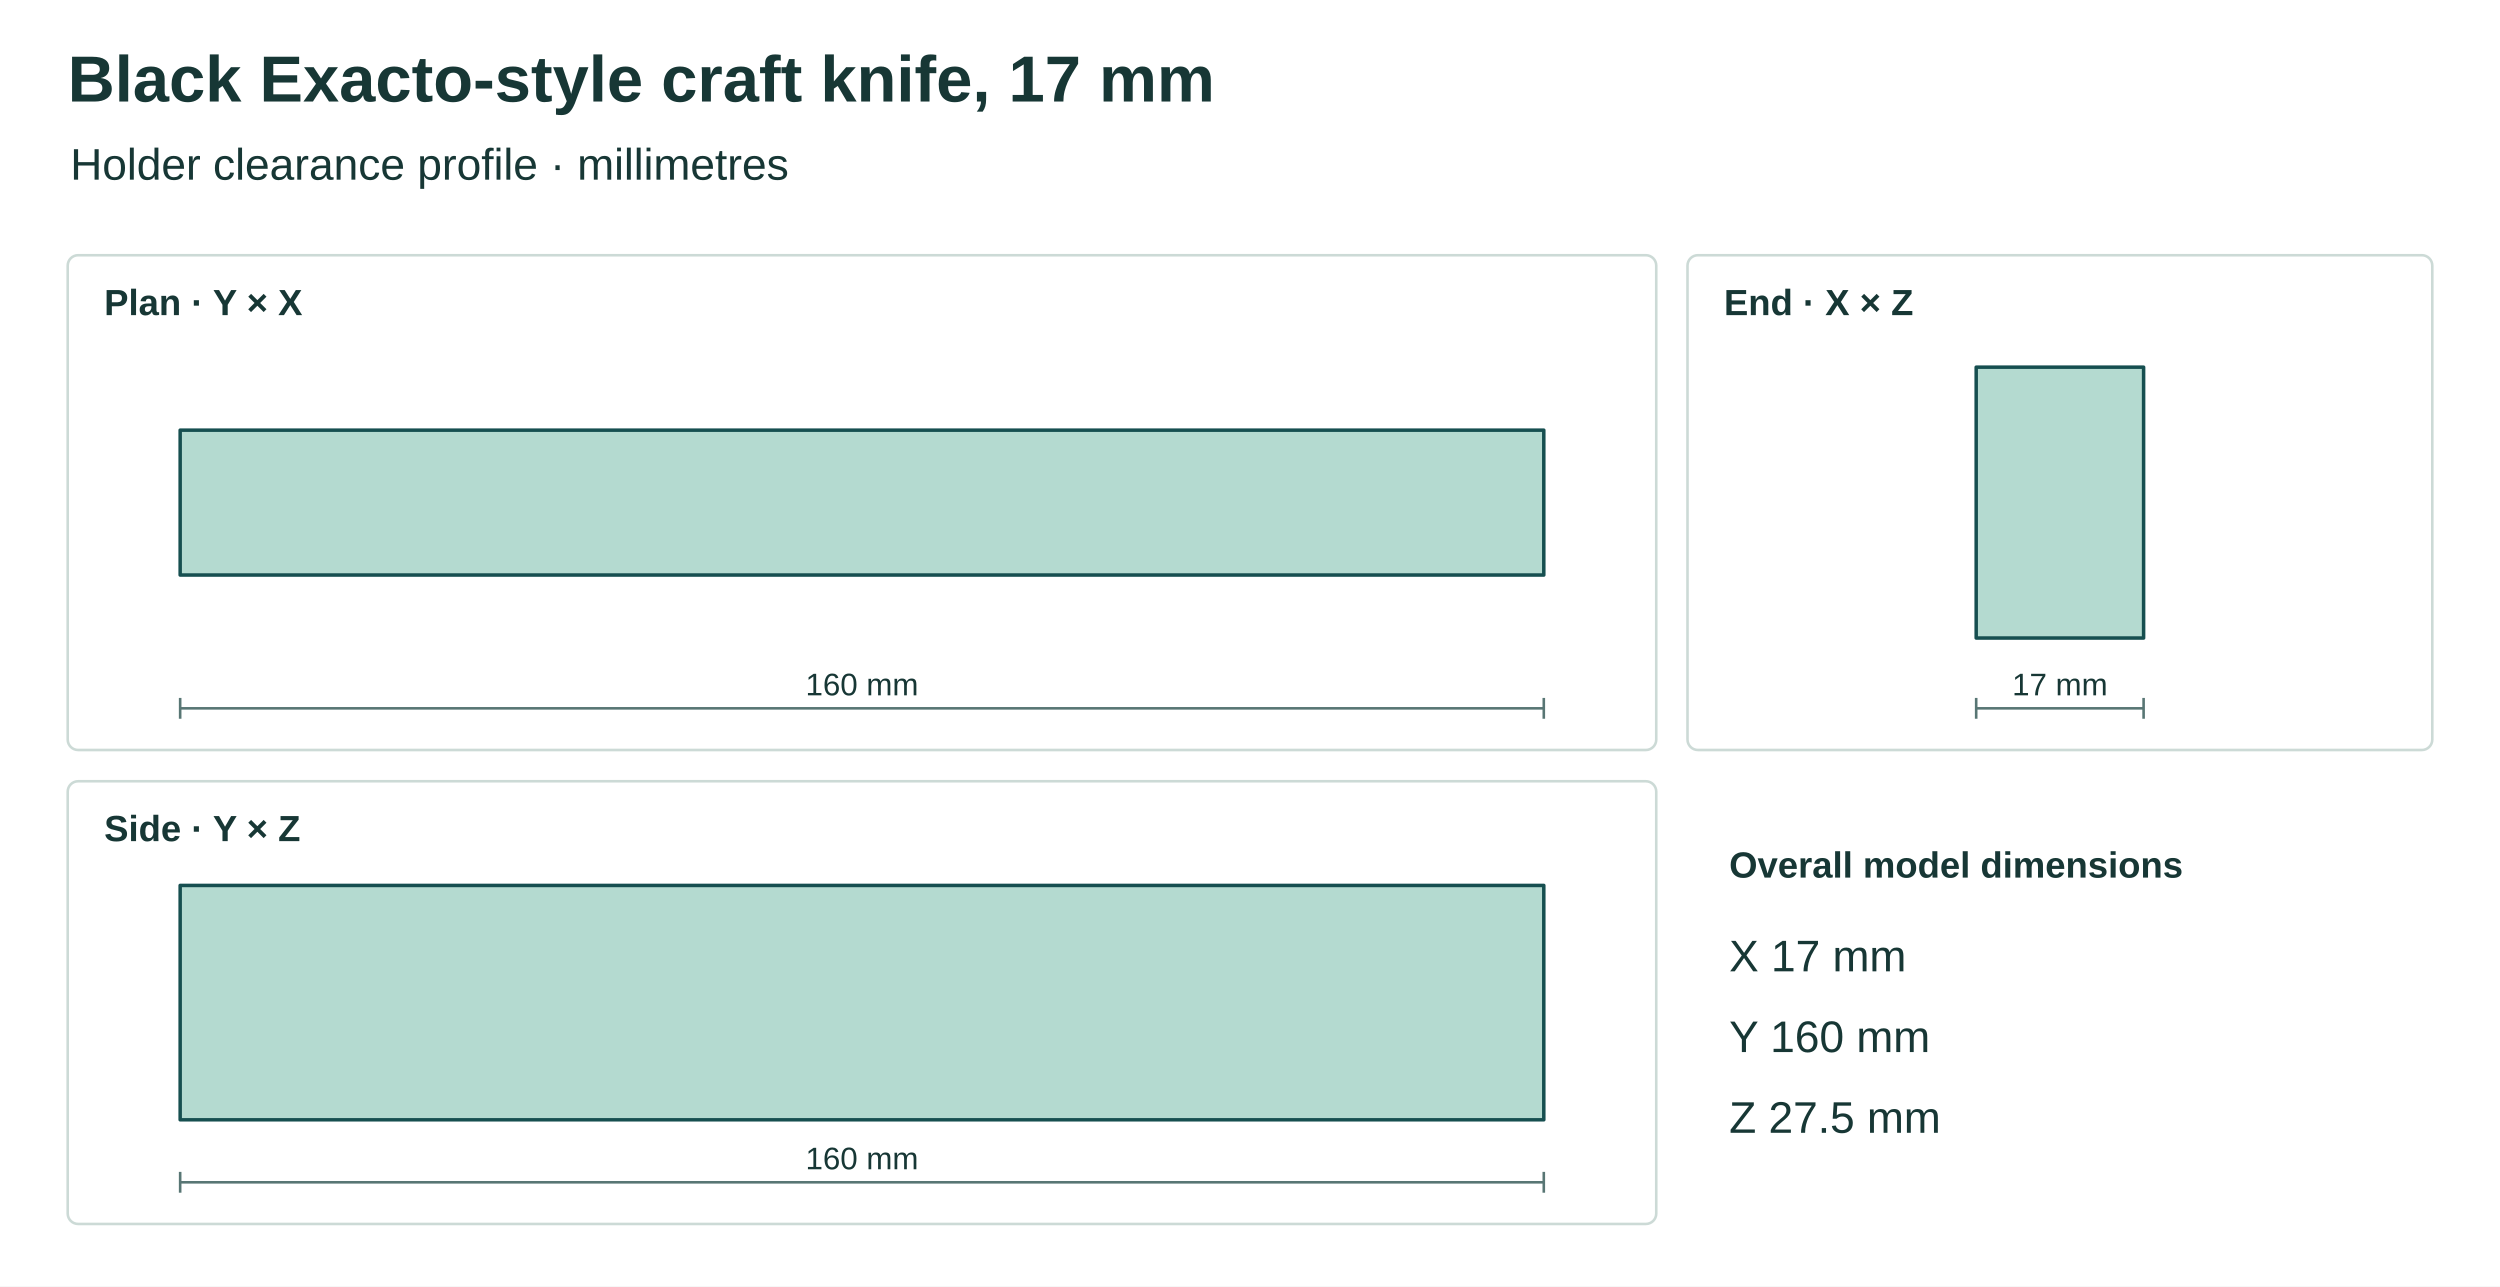
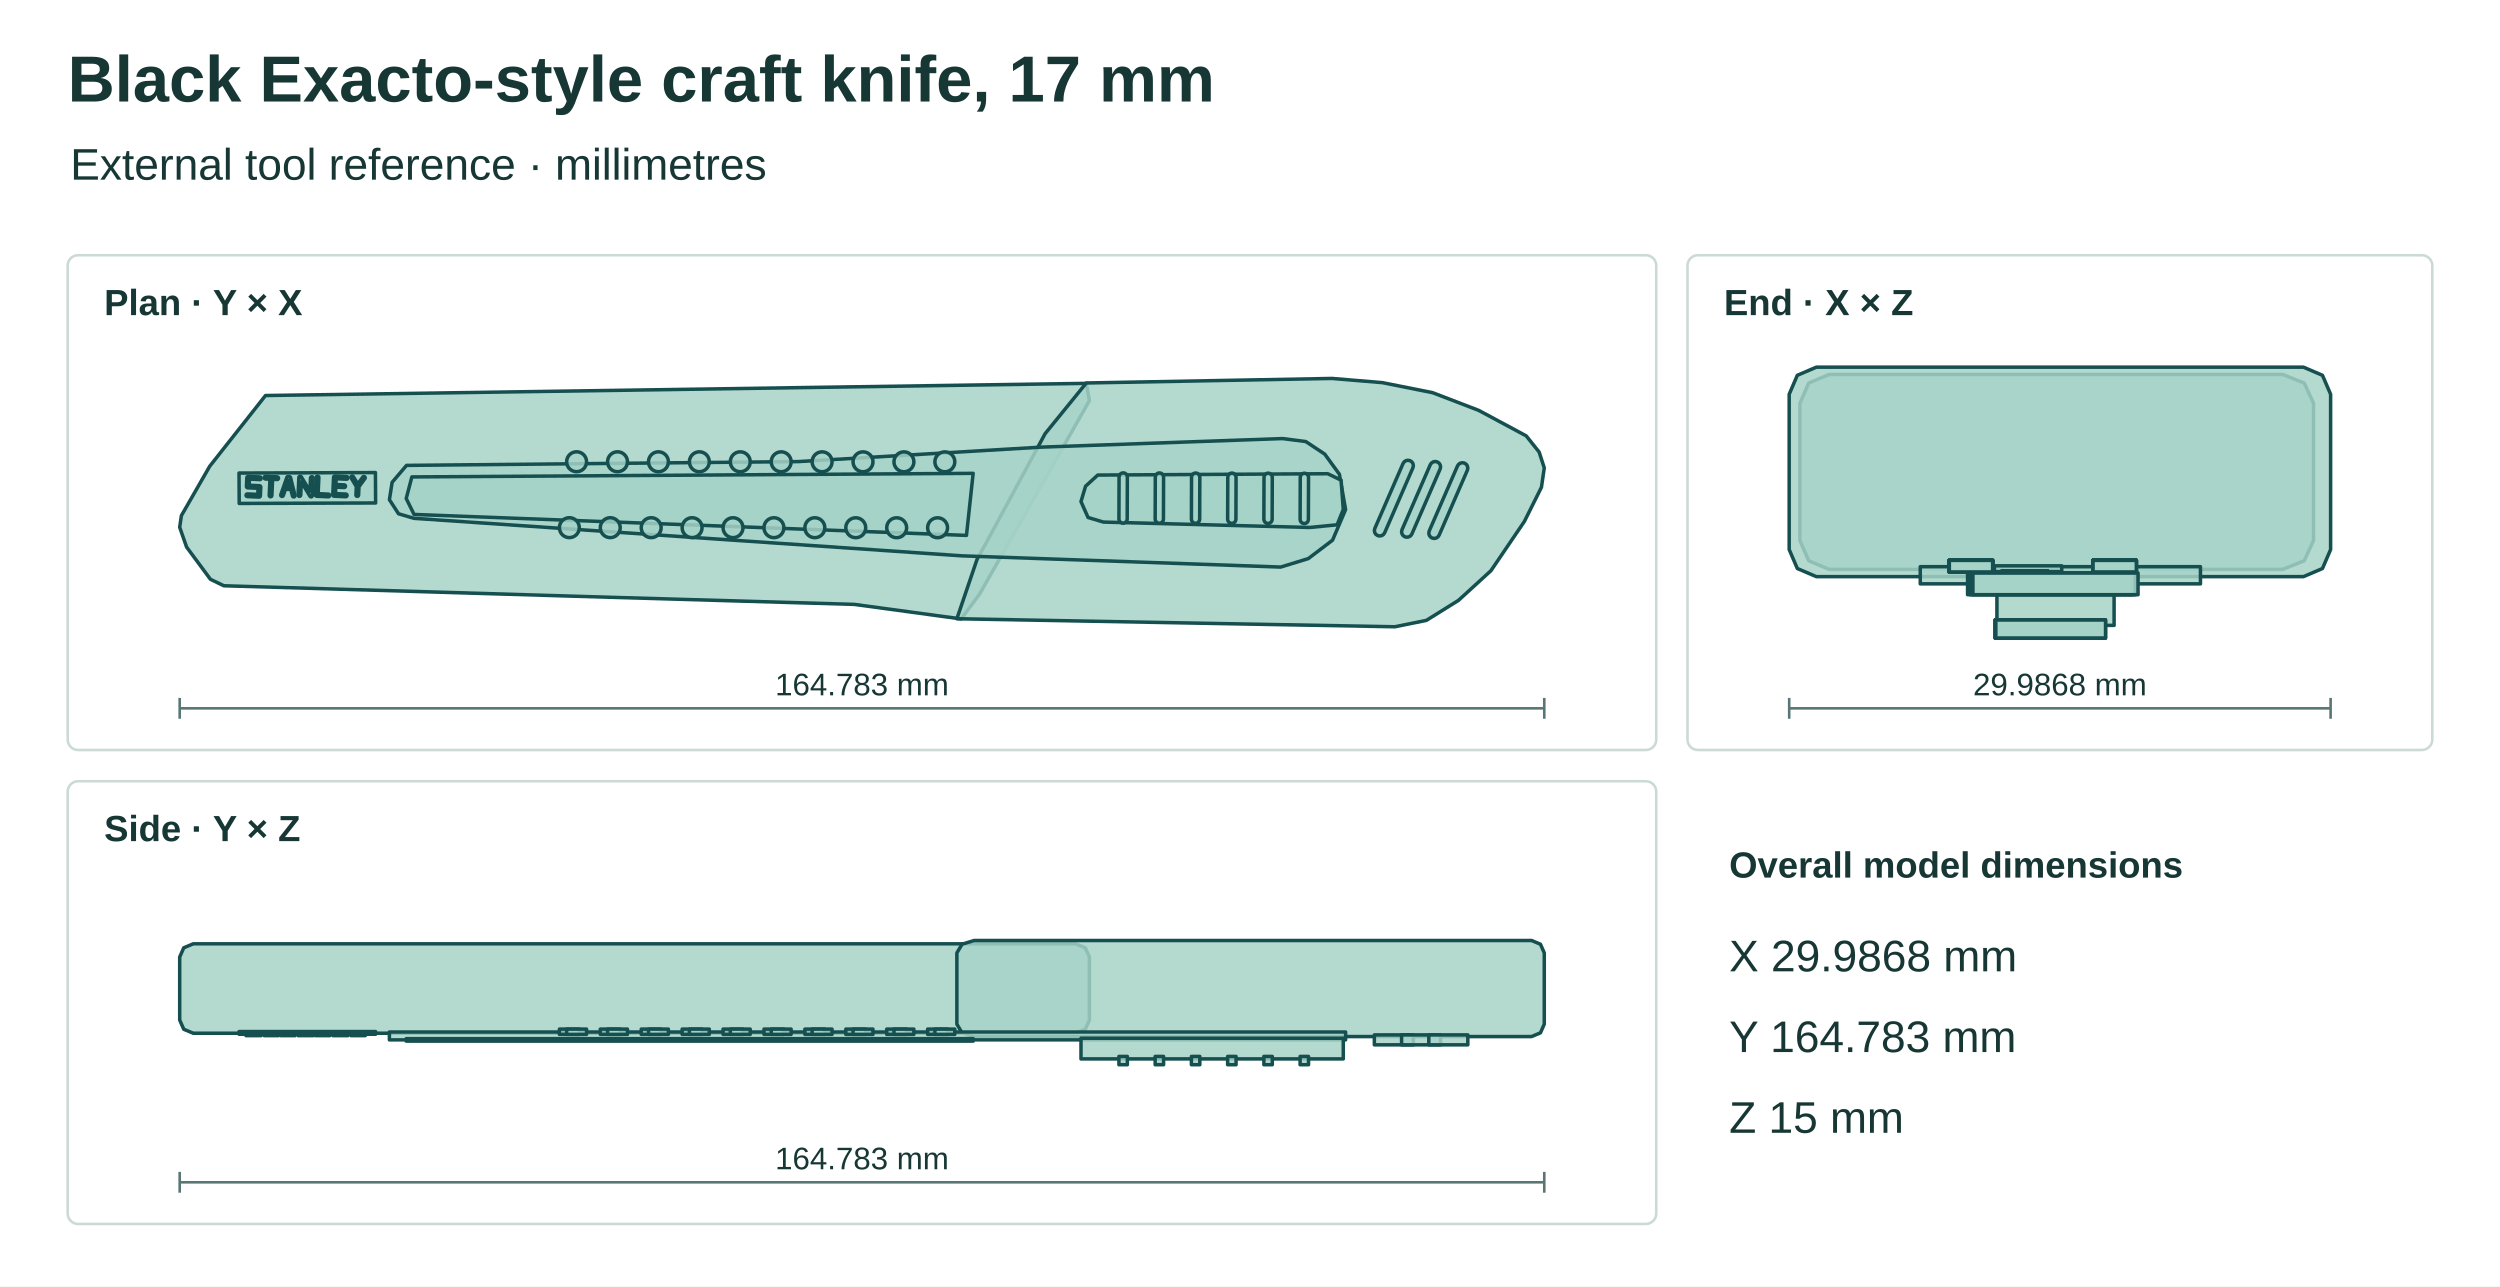
<svg xmlns="http://www.w3.org/2000/svg" width="960" height="494" viewBox="0 0 960 494" role="img">
  <style>
text {font-family:Arial,sans-serif;fill:#173735}
.title {font-size:25px;font-weight:600}
.label {font-size:14px;font-weight:600}
.detail {font-size:17px}
.panel {stroke:#ccdad6;fill:none}
.object {stroke:#164f50;stroke-width:1.35;fill:#a7d4c8;fill-opacity:.84;stroke-linejoin:round}
.dim {fill:none;stroke:#587674;stroke-width:1}
.measure {font-size:12px;text-anchor:middle;paint-order:stroke;stroke:white;stroke-width:4}
</style>
  <rect width="960" height="494" fill="white" />
  <text x="26" y="39" class="title">Black Exacto-style craft knife, 17 mm</text>
-   <text x="27" y="69" class="detail">Holder clearance profile · millimetres</text>
+   <text x="27" y="69" class="detail">External tool reference · millimetres</text>
  <text x="40" y="121" class="label">Plan  ·  Y × X</text>
  <rect x="26" y="98" width="610" height="190" rx="4" class="panel" />
-   <polygon points="592.818,165.182 69.182,165.182 69.182,220.818 592.818,220.818" class="object" />
-   <path d="M69.182 268v8 m0 -4 H592.818 m0 -4 v8" class="dim" />
-   <text x="331" y="267" class="measure">160 mm</text>
+   <polygon points="376.087,228.261 418.341,153.849 417.143,147.211 101.952,151.882 80.529,179.049 69.650,198.012 69.000,202.471 71.651,210.072 80.820,222.456 85.946,224.931 233.885,229.344 328.032,232.084 369.080,237.672" class="object" />
+   <polygon points="547.719,238.229 560.035,230.553 572.519,219.144 585.339,200.269 591.917,187.098 593.000,179.665 591.029,173.591 586.071,167.382 567.808,157.582 550.156,150.803 530.878,146.942 511.498,145.322 417.150,147.062 401.309,166.550 378.454,208.915 375.199,214.754 367.437,237.598 535.637,240.678" class="object" />
+   <polygon points="502.400,214.493 511.696,207.429 516.713,195.684 514.332,182.110 508.694,174.374 501.429,169.558 492.503,168.409 399.581,171.709 306.558,177.249 156.109,178.709 150.580,185.194 149.531,191.880 153.029,197.275 158.936,199.037 369.272,213.440 491.779,217.755" class="object" />
+   <polygon points="373.690,181.767 158.155,183.140 155.986,191.422 159.003,197.543 371.122,205.593" class="object" />
+   <polygon points="144.238,193.138 144.164,181.464 91.784,181.650 91.857,193.325" class="object" />
+   <polygon points="99.666,190.846 99.831,190.735 99.941,190.570 99.980,190.376 100.131,187.016 100.093,186.821 99.982,186.656 99.817,186.546 99.622,186.507 95.673,186.329 95.779,183.984 99.774,184.164 99.969,184.126 100.134,184.015 100.244,183.850 100.283,183.655 100.244,183.461 100.134,183.296 99.969,183.185 99.774,183.147 95.294,182.945 95.099,182.984 94.934,183.094 94.824,183.259 94.785,183.454 94.634,186.814 94.673,187.009 94.783,187.174 94.948,187.284 95.143,187.323 99.092,187.501 98.986,189.845 94.992,189.665 94.797,189.704 94.632,189.814 94.521,189.979 94.483,190.174 94.521,190.369 94.632,190.534 94.797,190.644 94.992,190.683 99.471,190.884" class="object" />
+   <polygon points="104.086,190.715 104.251,190.605 104.362,190.440 104.400,190.245 104.679,184.056 106.434,184.135 106.629,184.096 106.794,183.986 106.904,183.821 106.943,183.626 106.904,183.431 106.794,183.266 106.629,183.156 106.434,183.117 101.954,182.916 101.759,182.955 101.594,183.065 101.484,183.230 101.445,183.425 101.484,183.619 101.594,183.784 101.759,183.895 101.954,183.933 103.663,184.010 103.383,190.245 103.421,190.440 103.532,190.605 103.697,190.715 103.892,190.754" class="object" />
+   <path d="M 109.990,186.854 110.811,184.507 111.417,186.918 Z M 112.986,190.787 113.151,190.676 113.262,190.511 113.300,190.316 113.262,190.122 111.548,183.311 111.438,183.146 111.273,183.036 111.078,182.997 110.630,182.977 110.435,183.016 110.270,183.126 110.160,183.291 107.842,189.920 107.803,190.115 107.842,190.310 107.952,190.475 108.117,190.585 108.312,190.624 108.506,190.585 108.671,190.475 108.782,190.310 109.640,187.855 111.676,187.947 112.321,190.511 112.432,190.676 112.597,190.787 112.792,190.825 Z" fill-rule="evenodd" class="object" />
+   <polygon points="119.646,190.757 119.811,190.647 119.922,190.482 119.960,190.287 120.263,183.567 120.224,183.372 120.114,183.207 119.949,183.097 119.754,183.058 119.559,183.097 119.394,183.207 119.284,183.372 119.245,183.567 119.019,188.597 115.744,183.171 115.634,183.006 115.469,182.895 115.274,182.857 115.079,182.895 114.914,183.006 114.804,183.171 114.765,183.365 114.463,190.086 114.502,190.280 114.612,190.445 114.777,190.556 114.972,190.594 115.166,190.556 115.331,190.445 115.442,190.280 115.480,190.086 115.707,185.056 118.982,190.482 119.092,190.647 119.257,190.757 119.452,190.796" class="object" />
+   <polygon points="126.306,190.728 126.471,190.617 126.582,190.452 126.620,190.258 126.582,190.063 126.471,189.898 126.306,189.788 126.112,189.749 122.162,189.571 122.443,183.336 122.404,183.141 122.294,182.976 122.129,182.866 121.934,182.827 121.739,182.866 121.574,182.976 121.464,183.141 121.425,183.336 121.123,190.056 121.162,190.251 121.272,190.416 121.437,190.526 121.632,190.565 126.112,190.766" class="object" />
+   <polygon points="132.966,190.698 133.131,190.588 133.242,190.423 133.280,190.228 133.242,190.033 133.131,189.868 132.966,189.758 132.772,189.719 128.822,189.542 128.934,187.063 132.168,187.208 132.362,187.169 132.527,187.059 132.638,186.894 132.676,186.699 132.638,186.505 132.527,186.339 132.362,186.229 132.168,186.190 128.980,186.047 129.079,183.837 133.074,184.017 133.269,183.978 133.434,183.868 133.544,183.703 133.583,183.508 133.544,183.314 133.434,183.148 133.269,183.038 133.074,182.999 128.594,182.798 128.400,182.837 128.234,182.947 128.124,183.112 128.085,183.307 127.940,186.531 127.940,186.532 127.940,186.533 127.783,190.026 127.822,190.221 127.932,190.386 128.097,190.497 128.292,190.535 132.772,190.737" class="object" />
+   <polygon points="137.387,190.568 137.552,190.457 137.662,190.292 137.701,190.098 137.844,186.905 140.094,183.838 140.204,183.673 140.243,183.479 140.204,183.284 140.094,183.119 139.929,183.009 139.734,182.970 139.539,183.009 139.374,183.119 137.384,185.832 135.724,183.082 135.614,182.917 135.449,182.807 135.254,182.768 135.060,182.807 134.895,182.917 134.784,183.082 134.745,183.277 134.784,183.472 136.829,186.859 136.683,190.098 136.722,190.292 136.832,190.457 136.997,190.568 137.192,190.606" class="object" />
+   <polygon points="219.002,206.418 219.373,206.363 219.736,206.273 220.088,206.146 220.427,205.986 220.748,205.794 221.049,205.571 221.326,205.319 221.578,205.042 221.801,204.741 221.993,204.420 222.154,204.081 222.280,203.729 222.371,203.365 222.426,202.995 222.444,202.621 222.426,202.247 222.371,201.876 222.280,201.513 222.154,201.161 221.993,200.822 221.801,200.501 221.578,200.200 221.326,199.923 221.049,199.671 220.748,199.448 220.427,199.256 220.088,199.095 219.736,198.969 219.373,198.878 219.002,198.823 218.628,198.805 218.254,198.823 217.884,198.878 217.520,198.969 217.168,199.095 216.829,199.256 216.508,199.448 216.207,199.671 215.930,199.923 215.678,200.200 215.455,200.501 215.263,200.822 215.103,201.161 214.976,201.513 214.885,201.876 214.831,202.247 214.812,202.621 214.831,202.995 214.885,203.365 214.976,203.729 215.103,204.081 215.263,204.420 215.455,204.741 215.678,205.042 215.930,205.319 216.207,205.571 216.508,205.794 216.829,205.986 217.168,206.146 217.520,206.273 217.884,206.363 218.254,206.418 218.628,206.437" class="object" />
+   <polygon points="221.787,181.106 222.158,181.051 222.521,180.960 222.873,180.834 223.212,180.674 223.533,180.481 223.834,180.258 224.111,180.007 224.363,179.729 224.586,179.428 224.778,179.107 224.939,178.769 225.065,178.416 225.156,178.053 225.211,177.682 225.229,177.308 225.211,176.934 225.156,176.564 225.065,176.201 224.939,175.848 224.778,175.509 224.586,175.188 224.363,174.887 224.111,174.610 223.834,174.359 223.533,174.135 223.212,173.943 222.873,173.783 222.521,173.657 222.158,173.566 221.787,173.511 221.413,173.492 221.039,173.511 220.669,173.566 220.305,173.657 219.953,173.783 219.614,173.943 219.293,174.135 218.992,174.359 218.715,174.610 218.463,174.887 218.240,175.188 218.048,175.509 217.888,175.848 217.761,176.201 217.670,176.564 217.616,176.934 217.597,177.308 217.616,177.682 217.670,178.053 217.761,178.416 217.888,178.769 218.048,179.107 218.240,179.428 218.463,179.729 218.715,180.007 218.992,180.258 219.293,180.481 219.614,180.674 219.953,180.834 220.305,180.960 220.669,181.051 221.039,181.106 221.413,181.124" class="object" />
+   <polygon points="234.714,206.422 235.084,206.367 235.447,206.276 235.800,206.150 236.138,205.990 236.460,205.797 236.760,205.574 237.038,205.323 237.289,205.045 237.512,204.744 237.705,204.423 237.865,204.085 237.991,203.732 238.082,203.369 238.137,202.998 238.155,202.624 238.137,202.250 238.082,201.880 237.991,201.517 237.865,201.164 237.705,200.826 237.512,200.504 237.289,200.204 237.038,199.926 236.760,199.675 236.460,199.452 236.138,199.259 235.800,199.099 235.447,198.973 235.084,198.882 234.714,198.827 234.339,198.808 233.965,198.827 233.595,198.882 233.232,198.973 232.879,199.099 232.541,199.259 232.219,199.452 231.919,199.675 231.641,199.926 231.390,200.204 231.167,200.504 230.974,200.826 230.814,201.164 230.688,201.517 230.597,201.880 230.542,202.250 230.524,202.624 230.542,202.998 230.597,203.369 230.688,203.732 230.814,204.085 230.974,204.423 231.167,204.744 231.390,205.045 231.641,205.323 231.919,205.574 232.219,205.797 232.541,205.990 232.879,206.150 233.232,206.276 233.595,206.367 233.965,206.422 234.339,206.440" class="object" />
+   <polygon points="237.499,181.109 237.869,181.054 238.233,180.963 238.585,180.837 238.924,180.677 239.245,180.485 239.546,180.262 239.823,180.010 240.075,179.733 240.298,179.432 240.490,179.111 240.650,178.772 240.776,178.419 240.867,178.056 240.922,177.686 240.941,177.312 240.922,176.938 240.867,176.567 240.776,176.204 240.650,175.851 240.490,175.513 240.298,175.192 240.075,174.891 239.823,174.614 239.546,174.362 239.245,174.139 238.924,173.946 238.585,173.786 238.233,173.660 237.869,173.569 237.499,173.514 237.125,173.496 236.751,173.514 236.380,173.569 236.017,173.660 235.665,173.786 235.326,173.946 235.005,174.139 234.704,174.362 234.427,174.614 234.175,174.891 233.952,175.192 233.759,175.513 233.599,175.851 233.473,176.204 233.382,176.567 233.327,176.938 233.309,177.312 233.327,177.686 233.382,178.056 233.473,178.419 233.599,178.772 233.759,179.111 233.952,179.432 234.175,179.733 234.427,180.010 234.704,180.262 235.005,180.485 235.326,180.677 235.665,180.837 236.017,180.963 236.380,181.054 236.751,181.109 237.125,181.128" class="object" />
+   <polygon points="250.425,206.426 250.796,206.371 251.159,206.280 251.512,206.154 251.850,205.994 252.171,205.801 252.472,205.578 252.750,205.326 253.001,205.049 253.224,204.748 253.417,204.427 253.577,204.089 253.703,203.736 253.794,203.373 253.849,203.002 253.867,202.628 253.849,202.254 253.794,201.884 253.703,201.521 253.577,201.168 253.417,200.829 253.224,200.508 253.001,200.207 252.750,199.930 252.472,199.678 252.171,199.455 251.850,199.263 251.512,199.103 251.159,198.977 250.796,198.886 250.425,198.831 250.051,198.812 249.677,198.831 249.307,198.886 248.944,198.977 248.591,199.103 248.252,199.263 247.931,199.455 247.630,199.678 247.353,199.930 247.101,200.207 246.878,200.508 246.686,200.829 246.526,201.168 246.400,201.521 246.309,201.884 246.254,202.254 246.235,202.628 246.254,203.002 246.309,203.373 246.400,203.736 246.526,204.089 246.686,204.427 246.878,204.748 247.101,205.049 247.353,205.326 247.630,205.578 247.931,205.801 248.252,205.994 248.591,206.154 248.944,206.280 249.307,206.371 249.677,206.426 250.051,206.444" class="object" />
+   <polygon points="253.210,181.113 253.581,181.058 253.944,180.967 254.297,180.841 254.635,180.681 254.956,180.488 255.257,180.265 255.534,180.014 255.786,179.736 256.009,179.436 256.202,179.114 256.362,178.776 256.488,178.423 256.579,178.060 256.634,177.690 256.652,177.316 256.634,176.942 256.579,176.571 256.488,176.208 256.362,175.855 256.202,175.517 256.009,175.196 255.786,174.895 255.534,174.617 255.257,174.366 254.956,174.143 254.635,173.950 254.297,173.790 253.944,173.664 253.581,173.573 253.210,173.518 252.836,173.500 252.462,173.518 252.092,173.573 251.729,173.664 251.376,173.790 251.037,173.950 250.716,174.143 250.415,174.366 250.138,174.617 249.886,174.895 249.663,175.196 249.471,175.517 249.311,175.855 249.185,176.208 249.094,176.571 249.039,176.942 249.020,177.316 249.039,177.690 249.094,178.060 249.185,178.423 249.311,178.776 249.471,179.114 249.663,179.436 249.886,179.736 250.138,180.014 250.415,180.265 250.716,180.488 251.037,180.681 251.376,180.841 251.729,180.967 252.092,181.058 252.462,181.113 252.836,181.132" class="object" />
+   <polygon points="266.137,206.430 266.507,206.375 266.870,206.284 267.223,206.157 267.561,205.997 267.883,205.805 268.183,205.582 268.461,205.330 268.712,205.053 268.935,204.752 269.128,204.431 269.288,204.092 269.414,203.740 269.505,203.376 269.560,203.006 269.579,202.632 269.560,202.258 269.505,201.888 269.414,201.524 269.288,201.172 269.128,200.833 268.935,200.512 268.712,200.211 268.461,199.934 268.183,199.682 267.883,199.459 267.561,199.267 267.223,199.107 266.870,198.980 266.507,198.889 266.137,198.834 265.763,198.816 265.389,198.834 265.018,198.889 264.655,198.980 264.302,199.107 263.964,199.267 263.643,199.459 263.342,199.682 263.064,199.934 262.813,200.211 262.590,200.512 262.397,200.833 262.237,201.172 262.111,201.524 262.020,201.888 261.965,202.258 261.947,202.632 261.965,203.006 262.020,203.376 262.111,203.740 262.237,204.092 262.397,204.431 262.590,204.752 262.813,205.053 263.064,205.330 263.342,205.582 263.643,205.805 263.964,205.997 264.302,206.157 264.655,206.284 265.018,206.375 265.389,206.430 265.763,206.448" class="object" />
+   <polygon points="268.922,181.117 269.292,181.062 269.655,180.971 270.008,180.845 270.346,180.685 270.668,180.492 270.968,180.269 271.246,180.018 271.497,179.740 271.720,179.439 271.913,179.118 272.073,178.780 272.199,178.427 272.290,178.064 272.345,177.693 272.364,177.319 272.345,176.945 272.290,176.575 272.199,176.212 272.073,175.859 271.913,175.521 271.720,175.199 271.497,174.899 271.246,174.621 270.968,174.370 270.668,174.147 270.346,173.954 270.008,173.794 269.655,173.668 269.292,173.577 268.922,173.522 268.548,173.503 268.174,173.522 267.803,173.577 267.440,173.668 267.087,173.794 266.749,173.954 266.428,174.147 266.127,174.370 265.849,174.621 265.598,174.899 265.375,175.199 265.182,175.521 265.022,175.859 264.896,176.212 264.805,176.575 264.750,176.945 264.732,177.319 264.750,177.693 264.805,178.064 264.896,178.427 265.022,178.780 265.182,179.118 265.375,179.439 265.598,179.740 265.849,180.018 266.127,180.269 266.428,180.492 266.749,180.685 267.087,180.845 267.440,180.971 267.803,181.062 268.174,181.117 268.548,181.135" class="object" />
+   <polygon points="281.848,206.433 282.219,206.378 282.582,206.287 282.934,206.161 283.273,206.001 283.594,205.809 283.895,205.586 284.172,205.334 284.424,205.057 284.647,204.756 284.839,204.435 285.000,204.096 285.126,203.744 285.217,203.380 285.272,203.010 285.290,202.636 285.272,202.262 285.217,201.891 285.126,201.528 285.000,201.176 284.839,200.837 284.647,200.516 284.424,200.215 284.172,199.938 283.895,199.686 283.594,199.463 283.273,199.270 282.934,199.110 282.582,198.984 282.219,198.893 281.848,198.838 281.474,198.820 281.100,198.838 280.730,198.893 280.366,198.984 280.014,199.110 279.675,199.270 279.354,199.463 279.053,199.686 278.776,199.938 278.524,200.215 278.301,200.516 278.109,200.837 277.949,201.176 277.822,201.528 277.731,201.891 277.677,202.262 277.658,202.636 277.677,203.010 277.731,203.380 277.822,203.744 277.949,204.096 278.109,204.435 278.301,204.756 278.524,205.057 278.776,205.334 279.053,205.586 279.354,205.809 279.675,206.001 280.014,206.161 280.366,206.287 280.730,206.378 281.100,206.433 281.474,206.452" class="object" />
+   <polygon points="284.633,181.121 285.004,181.066 285.367,180.975 285.719,180.849 286.058,180.689 286.379,180.496 286.680,180.273 286.957,180.022 287.209,179.744 287.432,179.443 287.624,179.122 287.785,178.784 287.911,178.431 288.002,178.068 288.057,177.697 288.075,177.323 288.057,176.949 288.002,176.579 287.911,176.216 287.785,175.863 287.624,175.524 287.432,175.203 287.209,174.902 286.957,174.625 286.680,174.373 286.379,174.150 286.058,173.958 285.719,173.798 285.367,173.672 285.004,173.581 284.633,173.526 284.259,173.507 283.885,173.526 283.515,173.581 283.151,173.672 282.799,173.798 282.460,173.958 282.139,174.150 281.838,174.373 281.561,174.625 281.309,174.902 281.086,175.203 280.894,175.524 280.734,175.863 280.607,176.216 280.516,176.579 280.462,176.949 280.443,177.323 280.462,177.697 280.516,178.068 280.607,178.431 280.734,178.784 280.894,179.122 281.086,179.443 281.309,179.744 281.561,180.022 281.838,180.273 282.139,180.496 282.460,180.689 282.799,180.849 283.151,180.975 283.515,181.066 283.885,181.121 284.259,181.139" class="object" />
+   <polygon points="297.560,206.437 297.930,206.382 298.293,206.291 298.646,206.165 298.984,206.005 299.306,205.812 299.606,205.589 299.884,205.338 300.135,205.060 300.358,204.759 300.551,204.438 300.711,204.100 300.837,203.747 300.928,203.384 300.983,203.013 301.001,202.639 300.983,202.265 300.928,201.895 300.837,201.532 300.711,201.179 300.551,200.841 300.358,200.519 300.135,200.219 299.884,199.941 299.606,199.690 299.306,199.467 298.984,199.274 298.646,199.114 298.293,198.988 297.930,198.897 297.560,198.842 297.186,198.823 296.811,198.842 296.441,198.897 296.078,198.988 295.725,199.114 295.387,199.274 295.066,199.467 294.765,199.690 294.487,199.941 294.236,200.219 294.013,200.519 293.820,200.841 293.660,201.179 293.534,201.532 293.443,201.895 293.388,202.265 293.370,202.639 293.388,203.013 293.443,203.384 293.534,203.747 293.660,204.100 293.820,204.438 294.013,204.759 294.236,205.060 294.487,205.338 294.765,205.589 295.066,205.812 295.387,206.005 295.725,206.165 296.078,206.291 296.441,206.382 296.811,206.437 297.186,206.455" class="object" />
+   <polygon points="300.345,181.124 300.715,181.069 301.078,180.978 301.431,180.852 301.769,180.692 302.091,180.500 302.391,180.276 302.669,180.025 302.920,179.748 303.143,179.447 303.336,179.126 303.496,178.787 303.622,178.434 303.713,178.071 303.768,177.701 303.786,177.327 303.768,176.953 303.713,176.582 303.622,176.219 303.496,175.866 303.336,175.528 303.143,175.207 302.920,174.906 302.669,174.628 302.391,174.377 302.091,174.154 301.769,173.961 301.431,173.801 301.078,173.675 300.715,173.584 300.345,173.529 299.971,173.511 299.596,173.529 299.226,173.584 298.863,173.675 298.510,173.801 298.172,173.961 297.850,174.154 297.550,174.377 297.272,174.628 297.021,174.906 296.798,175.207 296.605,175.528 296.445,175.866 296.319,176.219 296.228,176.582 296.173,176.953 296.155,177.327 296.173,177.701 296.228,178.071 296.319,178.434 296.445,178.787 296.605,179.126 296.798,179.447 297.021,179.748 297.272,180.025 297.550,180.276 297.850,180.500 298.172,180.692 298.510,180.852 298.863,180.978 299.226,181.069 299.596,181.124 299.971,181.143" class="object" />
+   <polygon points="313.271,206.441 313.641,206.386 314.005,206.295 314.357,206.169 314.696,206.009 315.017,205.816 315.318,205.593 315.595,205.341 315.847,205.064 316.070,204.763 316.262,204.442 316.422,204.103 316.549,203.751 316.640,203.388 316.694,203.017 316.713,202.643 316.694,202.269 316.640,201.899 316.549,201.535 316.422,201.183 316.262,200.844 316.070,200.523 315.847,200.222 315.595,199.945 315.318,199.693 315.017,199.470 314.696,199.278 314.357,199.118 314.005,198.992 313.641,198.901 313.271,198.846 312.897,198.827 312.523,198.846 312.152,198.901 311.789,198.992 311.437,199.118 311.098,199.278 310.777,199.470 310.476,199.693 310.199,199.945 309.947,200.222 309.724,200.523 309.532,200.844 309.371,201.183 309.245,201.535 309.154,201.899 309.099,202.269 309.081,202.643 309.099,203.017 309.154,203.388 309.245,203.751 309.371,204.103 309.532,204.442 309.724,204.763 309.947,205.064 310.199,205.341 310.476,205.593 310.777,205.816 311.098,206.009 311.437,206.169 311.789,206.295 312.152,206.386 312.523,206.441 312.897,206.459" class="object" />
+   <polygon points="316.056,181.128 316.426,181.073 316.790,180.982 317.142,180.856 317.481,180.696 317.802,180.503 318.103,180.280 318.380,180.029 318.632,179.751 318.855,179.451 319.047,179.129 319.207,178.791 319.334,178.438 319.425,178.075 319.479,177.705 319.498,177.331 319.479,176.957 319.425,176.586 319.334,176.223 319.207,175.870 319.047,175.532 318.855,175.211 318.632,174.910 318.380,174.632 318.103,174.381 317.802,174.158 317.481,173.965 317.142,173.805 316.790,173.679 316.426,173.588 316.056,173.533 315.682,173.515 315.308,173.533 314.937,173.588 314.574,173.679 314.222,173.805 313.883,173.965 313.562,174.158 313.261,174.381 312.984,174.632 312.732,174.910 312.509,175.211 312.317,175.532 312.156,175.870 312.030,176.223 311.939,176.586 311.884,176.957 311.866,177.331 311.884,177.705 311.939,178.075 312.030,178.438 312.156,178.791 312.317,179.129 312.509,179.451 312.732,179.751 312.984,180.029 313.261,180.280 313.562,180.503 313.883,180.696 314.222,180.856 314.574,180.982 314.937,181.073 315.308,181.128 315.682,181.146" class="object" />
+   <polygon points="328.982,206.445 329.353,206.390 329.716,206.299 330.069,206.172 330.407,206.012 330.728,205.820 331.029,205.597 331.307,205.345 331.558,205.068 331.781,204.767 331.974,204.446 332.134,204.107 332.260,203.755 332.351,203.391 332.406,203.021 332.424,202.647 332.406,202.273 332.351,201.903 332.260,201.539 332.134,201.187 331.974,200.848 331.781,200.527 331.558,200.226 331.307,199.949 331.029,199.697 330.728,199.474 330.407,199.282 330.069,199.122 329.716,198.995 329.353,198.904 328.982,198.849 328.608,198.831 328.234,198.849 327.864,198.904 327.501,198.995 327.148,199.122 326.810,199.282 326.488,199.474 326.188,199.697 325.910,199.949 325.659,200.226 325.436,200.527 325.243,200.848 325.083,201.187 324.957,201.539 324.866,201.903 324.811,202.273 324.792,202.647 324.811,203.021 324.866,203.391 324.957,203.755 325.083,204.107 325.243,204.446 325.436,204.767 325.659,205.068 325.910,205.345 326.188,205.597 326.488,205.820 326.810,206.012 327.148,206.172 327.501,206.299 327.864,206.390 328.234,206.445 328.608,206.463" class="object" />
+   <polygon points="331.768,181.132 332.138,181.077 332.501,180.986 332.854,180.860 333.192,180.700 333.514,180.507 333.814,180.284 334.092,180.033 334.343,179.755 334.567,179.454 334.759,179.133 334.919,178.795 335.045,178.442 335.136,178.079 335.191,177.708 335.210,177.334 335.191,176.960 335.136,176.590 335.045,176.227 334.919,175.874 334.759,175.536 334.567,175.214 334.343,174.914 334.092,174.636 333.814,174.385 333.514,174.162 333.192,173.969 332.854,173.809 332.501,173.683 332.138,173.592 331.768,173.537 331.394,173.518 331.020,173.537 330.649,173.592 330.286,173.683 329.933,173.809 329.595,173.969 329.274,174.162 328.973,174.385 328.695,174.636 328.444,174.914 328.221,175.214 328.028,175.536 327.868,175.874 327.742,176.227 327.651,176.590 327.596,176.960 327.578,177.334 327.596,177.708 327.651,178.079 327.742,178.442 327.868,178.795 328.028,179.133 328.221,179.454 328.444,179.755 328.695,180.033 328.973,180.284 329.274,180.507 329.595,180.700 329.933,180.860 330.286,180.986 330.649,181.077 331.020,181.132 331.394,181.150" class="object" />
+   <polygon points="344.694,206.448 345.065,206.393 345.428,206.302 345.780,206.176 346.119,206.016 346.440,205.824 346.741,205.601 347.018,205.349 347.270,205.072 347.493,204.771 347.685,204.450 347.846,204.111 347.972,203.758 348.063,203.395 348.118,203.025 348.136,202.651 348.118,202.277 348.063,201.906 347.972,201.543 347.846,201.190 347.685,200.852 347.493,200.531 347.270,200.230 347.018,199.953 346.741,199.701 346.440,199.478 346.119,199.285 345.780,199.125 345.428,198.999 345.065,198.908 344.694,198.853 344.320,198.835 343.946,198.853 343.576,198.908 343.212,198.999 342.860,199.125 342.521,199.285 342.200,199.478 341.899,199.701 341.622,199.953 341.370,200.230 341.147,200.531 340.955,200.852 340.795,201.190 340.669,201.543 340.578,201.906 340.523,202.277 340.504,202.651 340.523,203.025 340.578,203.395 340.669,203.758 340.795,204.111 340.955,204.450 341.147,204.771 341.370,205.072 341.622,205.349 341.899,205.601 342.200,205.824 342.521,206.016 342.860,206.176 343.212,206.302 343.576,206.393 343.946,206.448 344.320,206.467" class="object" />
+   <polygon points="347.479,181.136 347.850,181.081 348.213,180.990 348.565,180.864 348.904,180.704 349.225,180.511 349.526,180.288 349.803,180.036 350.055,179.759 350.278,179.458 350.470,179.137 350.631,178.798 350.757,178.446 350.848,178.083 350.903,177.712 350.921,177.338 350.903,176.964 350.848,176.594 350.757,176.230 350.631,175.878 350.470,175.539 350.278,175.218 350.055,174.917 349.803,174.640 349.526,174.388 349.225,174.165 348.904,173.973 348.565,173.813 348.213,173.687 347.850,173.596 347.479,173.541 347.105,173.522 346.731,173.541 346.361,173.596 345.997,173.687 345.645,173.813 345.306,173.973 344.985,174.165 344.684,174.388 344.407,174.640 344.155,174.917 343.932,175.218 343.740,175.539 343.580,175.878 343.453,176.230 343.363,176.594 343.308,176.964 343.289,177.338 343.308,177.712 343.363,178.083 343.453,178.446 343.580,178.798 343.740,179.137 343.932,179.458 344.155,179.759 344.407,180.036 344.684,180.288 344.985,180.511 345.306,180.704 345.645,180.864 345.997,180.990 346.361,181.081 346.731,181.136 347.105,181.154" class="object" />
+   <polygon points="360.406,206.452 360.776,206.397 361.139,206.306 361.492,206.180 361.830,206.020 362.152,205.827 362.452,205.604 362.730,205.353 362.981,205.075 363.204,204.774 363.397,204.453 363.557,204.115 363.683,203.762 363.774,203.399 363.829,203.028 363.847,202.654 363.829,202.280 363.774,201.910 363.683,201.547 363.557,201.194 363.397,200.855 363.204,200.534 362.981,200.233 362.730,199.956 362.452,199.705 362.152,199.481 361.830,199.289 361.492,199.129 361.139,199.003 360.776,198.912 360.406,198.857 360.032,198.838 359.658,198.857 359.287,198.912 358.924,199.003 358.571,199.129 358.233,199.289 357.912,199.481 357.611,199.705 357.333,199.956 357.082,200.233 356.859,200.534 356.666,200.855 356.506,201.194 356.380,201.547 356.289,201.910 356.234,202.280 356.216,202.654 356.234,203.028 356.289,203.399 356.380,203.762 356.506,204.115 356.666,204.453 356.859,204.774 357.082,205.075 357.333,205.353 357.611,205.604 357.912,205.827 358.233,206.020 358.571,206.180 358.924,206.306 359.287,206.397 359.658,206.452 360.032,206.470" class="object" />
+   <polygon points="363.191,181.139 363.561,181.084 363.924,180.993 364.277,180.867 364.615,180.707 364.937,180.515 365.237,180.291 365.515,180.040 365.766,179.762 365.989,179.462 366.182,179.140 366.342,178.802 366.468,178.449 366.559,178.086 366.614,177.716 366.632,177.342 366.614,176.968 366.559,176.597 366.468,176.234 366.342,175.881 366.182,175.543 365.989,175.222 365.766,174.921 365.515,174.643 365.237,174.392 364.937,174.169 364.615,173.976 364.277,173.816 363.924,173.690 363.561,173.599 363.191,173.544 362.817,173.526 362.443,173.544 362.072,173.599 361.709,173.690 361.356,173.816 361.018,173.976 360.697,174.169 360.396,174.392 360.118,174.643 359.867,174.921 359.644,175.222 359.451,175.543 359.291,175.881 359.165,176.234 359.074,176.597 359.019,176.968 359.001,177.342 359.019,177.716 359.074,178.086 359.165,178.449 359.291,178.802 359.451,179.140 359.644,179.462 359.867,179.762 360.118,180.040 360.396,180.291 360.697,180.515 361.018,180.707 361.356,180.867 361.709,180.993 362.072,181.084 362.443,181.139 362.817,181.158" class="object" />
+   <polygon points="513.458,201.523 515.818,195.644 514.977,184.384 509.852,181.908 421.544,182.424 416.862,186.702 415.100,192.608 417.818,198.716 423.724,200.478 502.938,202.546" class="object" />
+   <polygon points="431.866,200.789 432.382,200.445 432.727,199.929 432.848,199.320 432.902,183.163 432.781,182.554 432.436,182.038 431.920,181.694 431.312,181.573 430.703,181.694 430.187,182.038 429.843,182.554 429.722,183.163 429.668,199.320 429.789,199.929 430.134,200.445 430.650,200.789 431.258,200.910" class="object" />
+   <polygon points="445.781,200.817 446.297,200.472 446.642,199.957 446.763,199.348 446.816,183.190 446.695,182.581 446.351,182.066 445.835,181.721 445.226,181.600 444.618,181.721 444.102,182.066 443.758,182.581 443.637,183.190 443.583,199.348 443.704,199.957 444.048,200.472 444.564,200.817 445.173,200.938" class="object" />
+   <polygon points="459.696,200.845 460.212,200.500 460.556,199.984 460.677,199.376 460.731,183.218 460.610,182.609 460.266,182.093 459.750,181.749 459.141,181.628 458.533,181.749 458.017,182.093 457.672,182.609 457.551,183.218 457.498,199.376 457.619,199.984 457.963,200.500 458.479,200.845 459.088,200.966" class="object" />
+   <polygon points="473.611,200.872 474.127,200.528 474.471,200.012 474.592,199.403 474.646,183.245 474.525,182.637 474.180,182.121 473.664,181.776 473.056,181.655 472.448,181.776 471.932,182.121 471.587,182.637 471.466,183.245 471.412,199.403 471.533,200.012 471.878,200.528 472.394,200.872 473.002,200.993" class="object" />
+   <polygon points="487.525,200.900 488.041,200.555 488.386,200.040 488.507,199.431 488.561,183.273 488.440,182.664 488.095,182.149 487.579,181.804 486.971,181.683 486.362,181.804 485.847,182.149 485.502,182.664 485.381,183.273 485.327,199.431 485.448,200.040 485.793,200.555 486.309,200.900 486.917,201.021" class="object" />
+   <polygon points="501.440,200.928 501.956,200.583 502.301,200.067 502.422,199.459 502.476,183.301 502.355,182.692 502.010,182.176 501.494,181.832 500.886,181.711 500.277,181.832 499.762,182.176 499.417,182.692 499.296,183.301 499.242,199.459 499.363,200.067 499.708,200.583 500.223,200.928 500.832,201.049" class="object" />
+   <polygon points="530.608,205.665 531.279,205.217 531.727,204.547 542.576,179.597 542.733,178.806 542.576,178.015 542.128,177.344 541.457,176.896 540.666,176.739 539.875,176.896 539.205,177.344 538.757,178.015 527.908,202.965 527.750,203.756 527.908,204.547 528.356,205.217 529.026,205.665 529.817,205.823" class="object" />
+   <polygon points="541.062,206.136 541.732,205.688 542.180,205.017 553.029,180.067 553.187,179.276 553.029,178.485 552.581,177.815 551.911,177.367 551.120,177.209 550.329,177.367 549.658,177.815 549.210,178.485 538.361,203.435 538.204,204.226 538.361,205.017 538.809,205.688 539.480,206.136 540.271,206.293" class="object" />
+   <polygon points="551.515,206.606 552.186,206.158 552.634,205.487 563.483,180.538 563.640,179.747 563.483,178.956 563.035,178.285 562.364,177.837 561.573,177.680 560.782,177.837 560.111,178.285 559.663,178.956 548.814,203.905 548.657,204.696 548.814,205.487 549.262,206.158 549.933,206.606 550.724,206.763" class="object" />
+   <path d="M69 268v8 m0 -4 H593 m0 -4 v8" class="dim" />
+   <text x="331" y="267" class="measure">164.783 mm</text>
  <text x="40" y="323" class="label">Side  ·  Y × Z</text>
  <rect x="26" y="300" width="610" height="170" rx="4" class="panel" />
-   <polygon points="592.818,340.000 69.182,340.000 69.182,430.000 592.818,430.000" class="object" />
-   <path d="M69.182 450v8 m0 -4 H592.818 m0 -4 v8" class="dim" />
-   <text x="331" y="449" class="measure">160 mm</text>
+   <polygon points="416.740,395.239 418.341,391.678 418.341,367.510 416.740,363.949 413.007,362.422 74.214,362.422 70.564,363.949 69.000,367.510 69.000,391.678 70.564,395.239 74.214,396.766 413.007,396.766" class="object" />
+   <polygon points="591.536,396.607 593.000,393.268 593.000,365.920 591.536,362.581 588.119,361.150 374.054,361.150 369.422,362.581 367.437,365.920 367.437,393.268 369.422,396.607 374.054,398.038 588.119,398.038" class="object" />
+   <polygon points="516.713,396.289 149.531,396.289 149.531,399.310 516.713,399.310" class="object" />
+   <polygon points="373.690,398.833 155.986,398.833 155.986,399.787 373.690,399.787" class="object" />
+   <polygon points="144.238,396.130 91.784,396.130 91.784,397.147 144.238,397.147" class="object" />
+   <polygon points="100.283,397.020 94.483,397.020 94.483,397.688 100.283,397.688" class="object" />
+   <polygon points="106.943,397.020 101.445,397.020 101.445,397.688 106.943,397.688" class="object" />
+   <polygon points="113.300,397.020 107.803,397.020 107.803,397.688 113.300,397.688" class="object" />
+   <polygon points="120.263,397.020 114.463,397.020 114.463,397.688 120.263,397.688" class="object" />
+   <polygon points="126.620,397.020 121.123,397.020 121.123,397.688 126.620,397.688" class="object" />
+   <polygon points="133.583,397.020 127.783,397.020 127.783,397.688 133.583,397.688" class="object" />
+   <polygon points="140.243,397.020 134.745,397.020 134.745,397.688 140.243,397.688" class="object" />
+   <polygon points="222.444,395.176 214.812,395.176 214.812,397.211 222.444,397.211" class="object" />
+   <polygon points="225.229,395.176 217.597,395.176 217.597,397.211 225.229,397.211" class="object" />
+   <polygon points="238.155,395.176 230.524,395.176 230.524,397.211 238.155,397.211" class="object" />
+   <polygon points="240.941,395.176 233.309,395.176 233.309,397.211 240.941,397.211" class="object" />
+   <polygon points="253.867,395.176 246.235,395.176 246.235,397.211 253.867,397.211" class="object" />
+   <polygon points="256.652,395.176 249.020,395.176 249.020,397.211 256.652,397.211" class="object" />
+   <polygon points="269.579,395.176 261.947,395.176 261.947,397.211 269.579,397.211" class="object" />
+   <polygon points="272.364,395.176 264.732,395.176 264.732,397.211 272.364,397.211" class="object" />
+   <polygon points="285.290,395.176 277.658,395.176 277.658,397.211 285.290,397.211" class="object" />
+   <polygon points="288.075,395.176 280.443,395.176 280.443,397.211 288.075,397.211" class="object" />
+   <polygon points="301.001,395.176 293.370,395.176 293.370,397.211 301.001,397.211" class="object" />
+   <polygon points="303.786,395.176 296.155,395.176 296.155,397.211 303.786,397.211" class="object" />
+   <polygon points="316.713,395.176 309.081,395.176 309.081,397.211 316.713,397.211" class="object" />
+   <polygon points="319.498,395.176 311.866,395.176 311.866,397.211 319.498,397.211" class="object" />
+   <polygon points="332.424,395.176 324.792,395.176 324.792,397.211 332.424,397.211" class="object" />
+   <polygon points="335.210,395.176 327.578,395.176 327.578,397.211 335.210,397.211" class="object" />
+   <polygon points="348.136,395.176 340.504,395.176 340.504,397.211 348.136,397.211" class="object" />
+   <polygon points="350.921,395.176 343.289,395.176 343.289,397.211 350.921,397.211" class="object" />
+   <polygon points="363.847,395.176 356.216,395.176 356.216,397.211 363.847,397.211" class="object" />
+   <polygon points="366.632,395.176 359.001,395.176 359.001,397.211 366.632,397.211" class="object" />
+   <polygon points="515.818,398.674 415.100,398.674 415.100,406.624 515.818,406.624" class="object" />
+   <polygon points="432.902,405.670 429.668,405.670 429.668,408.850 432.902,408.850" class="object" />
+   <polygon points="446.816,405.670 443.583,405.670 443.583,408.850 446.816,408.850" class="object" />
+   <polygon points="460.731,405.670 457.498,405.670 457.498,408.850 460.731,408.850" class="object" />
+   <polygon points="474.646,405.670 471.412,405.670 471.412,408.850 474.646,408.850" class="object" />
+   <polygon points="488.561,405.670 485.327,405.670 485.327,408.850 488.561,408.850" class="object" />
+   <polygon points="502.476,405.670 499.242,405.670 499.242,408.850 502.476,408.850" class="object" />
+   <polygon points="542.733,397.402 527.750,397.402 527.750,401.218 542.733,401.218" class="object" />
+   <polygon points="553.187,397.402 538.204,397.402 538.204,401.218 553.187,401.218" class="object" />
+   <polygon points="563.640,397.402 548.657,397.402 548.657,401.218 563.640,401.218" class="object" />
+   <path d="M69 450v8 m0 -4 H593 m0 -4 v8" class="dim" />
+   <text x="331" y="449" class="measure">164.783 mm</text>
  <text x="662" y="121" class="label">End  ·  X × Z</text>
  <rect x="648" y="98" width="286" height="190" rx="4" class="panel" />
-   <polygon points="823.145,141.000 758.855,141.000 758.855,245.000 823.145,245.000" class="object" />
-   <path d="M758.855 268v8 m0 -4 H823.145 m0 -4 v8" class="dim" />
-   <text x="791" y="267" class="measure">17 mm</text>
+   <polygon points="884.838,215.325 888.400,207.560 888.400,154.867 884.838,147.101 876.525,143.773 702.396,143.773 694.534,147.101 691.165,154.867 691.165,207.560 694.534,215.325 702.396,218.653 876.525,218.653" class="object" />
+   <polygon points="891.828,218.307 894.954,211.027 894.954,151.400 891.828,144.120 884.535,141.000 697.454,141.000 690.168,144.120 687.046,151.400 687.046,211.027 690.168,218.307 697.454,221.427 884.535,221.427" class="object" />
+   <polygon points="844.975,217.613 737.382,217.613 737.382,224.200 844.975,224.200" class="object" />
+   <polygon points="818.456,223.160 766.507,223.160 766.507,225.240 818.456,225.240" class="object" />
+   <polygon points="791.709,217.267 765.847,217.267 765.847,219.485 791.709,219.485" class="object" />
+   <polygon points="786.387,219.208 769.077,219.208 769.077,220.664 786.387,220.664" class="object" />
+   <polygon points="786.103,219.208 769.013,219.208 769.013,220.664 786.103,220.664" class="object" />
+   <polygon points="786.258,219.208 769.146,219.208 769.146,220.664 786.258,220.664" class="object" />
+   <polygon points="786.195,219.208 768.884,219.208 768.884,220.664 786.195,220.664" class="object" />
+   <polygon points="786.130,219.208 768.820,219.208 768.820,220.664 786.130,220.664" class="object" />
+   <polygon points="786.066,219.208 768.756,219.208 768.756,220.664 786.066,220.664" class="object" />
+   <polygon points="785.781,219.208 768.691,219.208 768.691,220.664 785.781,220.664" class="object" />
+   <polygon points="820.297,215.187 803.657,215.187 803.657,219.624 820.297,219.624" class="object" />
+   <polygon points="765.107,215.187 748.467,215.187 748.467,219.624 765.107,219.624" class="object" />
+   <polygon points="820.304,215.187 803.664,215.187 803.664,219.624 820.304,219.624" class="object" />
+   <polygon points="765.114,215.187 748.474,215.187 748.474,219.624 765.114,219.624" class="object" />
+   <polygon points="820.313,215.187 803.673,215.187 803.673,219.624 820.313,219.624" class="object" />
+   <polygon points="765.123,215.187 748.483,215.187 748.483,219.624 765.123,219.624" class="object" />
+   <polygon points="820.321,215.187 803.681,215.187 803.681,219.624 820.321,219.624" class="object" />
+   <polygon points="765.131,215.187 748.491,215.187 748.491,219.624 765.131,219.624" class="object" />
+   <polygon points="820.329,215.187 803.689,215.187 803.689,219.624 820.329,219.624" class="object" />
+   <polygon points="765.139,215.187 748.499,215.187 748.499,219.624 765.139,219.624" class="object" />
+   <polygon points="820.337,215.187 803.697,215.187 803.697,219.624 820.337,219.624" class="object" />
+   <polygon points="765.147,215.187 748.507,215.187 748.507,219.624 765.147,219.624" class="object" />
+   <polygon points="820.345,215.187 803.705,215.187 803.705,219.624 820.345,219.624" class="object" />
+   <polygon points="765.155,215.187 748.515,215.187 748.515,219.624 765.155,219.624" class="object" />
+   <polygon points="820.354,215.187 803.714,215.187 803.714,219.624 820.354,219.624" class="object" />
+   <polygon points="765.164,215.187 748.524,215.187 748.524,219.624 765.164,219.624" class="object" />
+   <polygon points="820.362,215.187 803.722,215.187 803.722,219.624 820.362,219.624" class="object" />
+   <polygon points="765.172,215.187 748.532,215.187 748.532,219.624 765.172,219.624" class="object" />
+   <polygon points="820.370,215.187 803.730,215.187 803.730,219.624 820.370,219.624" class="object" />
+   <polygon points="765.180,215.187 748.540,215.187 748.540,219.624 765.180,219.624" class="object" />
+   <polygon points="811.814,222.813 766.817,222.813 766.817,240.147 811.814,240.147" class="object" />
+   <polygon points="808.247,238.067 766.084,238.067 766.084,245.000 808.247,245.000" class="object" />
+   <polygon points="808.308,238.067 766.144,238.067 766.144,245.000 808.308,245.000" class="object" />
+   <polygon points="808.368,238.067 766.204,238.067 766.204,245.000 808.368,245.000" class="object" />
+   <polygon points="808.428,238.067 766.265,238.067 766.265,245.000 808.428,245.000" class="object" />
+   <polygon points="808.489,238.067 766.325,238.067 766.325,245.000 808.489,245.000" class="object" />
+   <polygon points="808.549,238.067 766.385,238.067 766.385,245.000 808.549,245.000" class="object" />
+   <polygon points="818.958,220.040 755.546,220.040 755.546,228.360 818.958,228.360" class="object" />
+   <polygon points="819.983,220.040 756.571,220.040 756.571,228.360 819.983,228.360" class="object" />
+   <polygon points="821.009,220.040 757.597,220.040 757.597,228.360 821.009,228.360" class="object" />
+   <path d="M687.046 268v8 m0 -4 H894.954 m0 -4 v8" class="dim" />
+   <text x="791" y="267" class="measure">29.9868 mm</text>
  <text x="664" y="337" class="label">Overall model dimensions</text>
-   <text x="664" y="373" class="detail">X   17 mm</text>
-   <text x="664" y="404" class="detail">Y   160 mm</text>
-   <text x="664" y="435" class="detail">Z   27.5 mm</text>
+   <text x="664" y="373" class="detail">X   29.9868 mm</text>
+   <text x="664" y="404" class="detail">Y   164.783 mm</text>
+   <text x="664" y="435" class="detail">Z   15 mm</text>
</svg>
